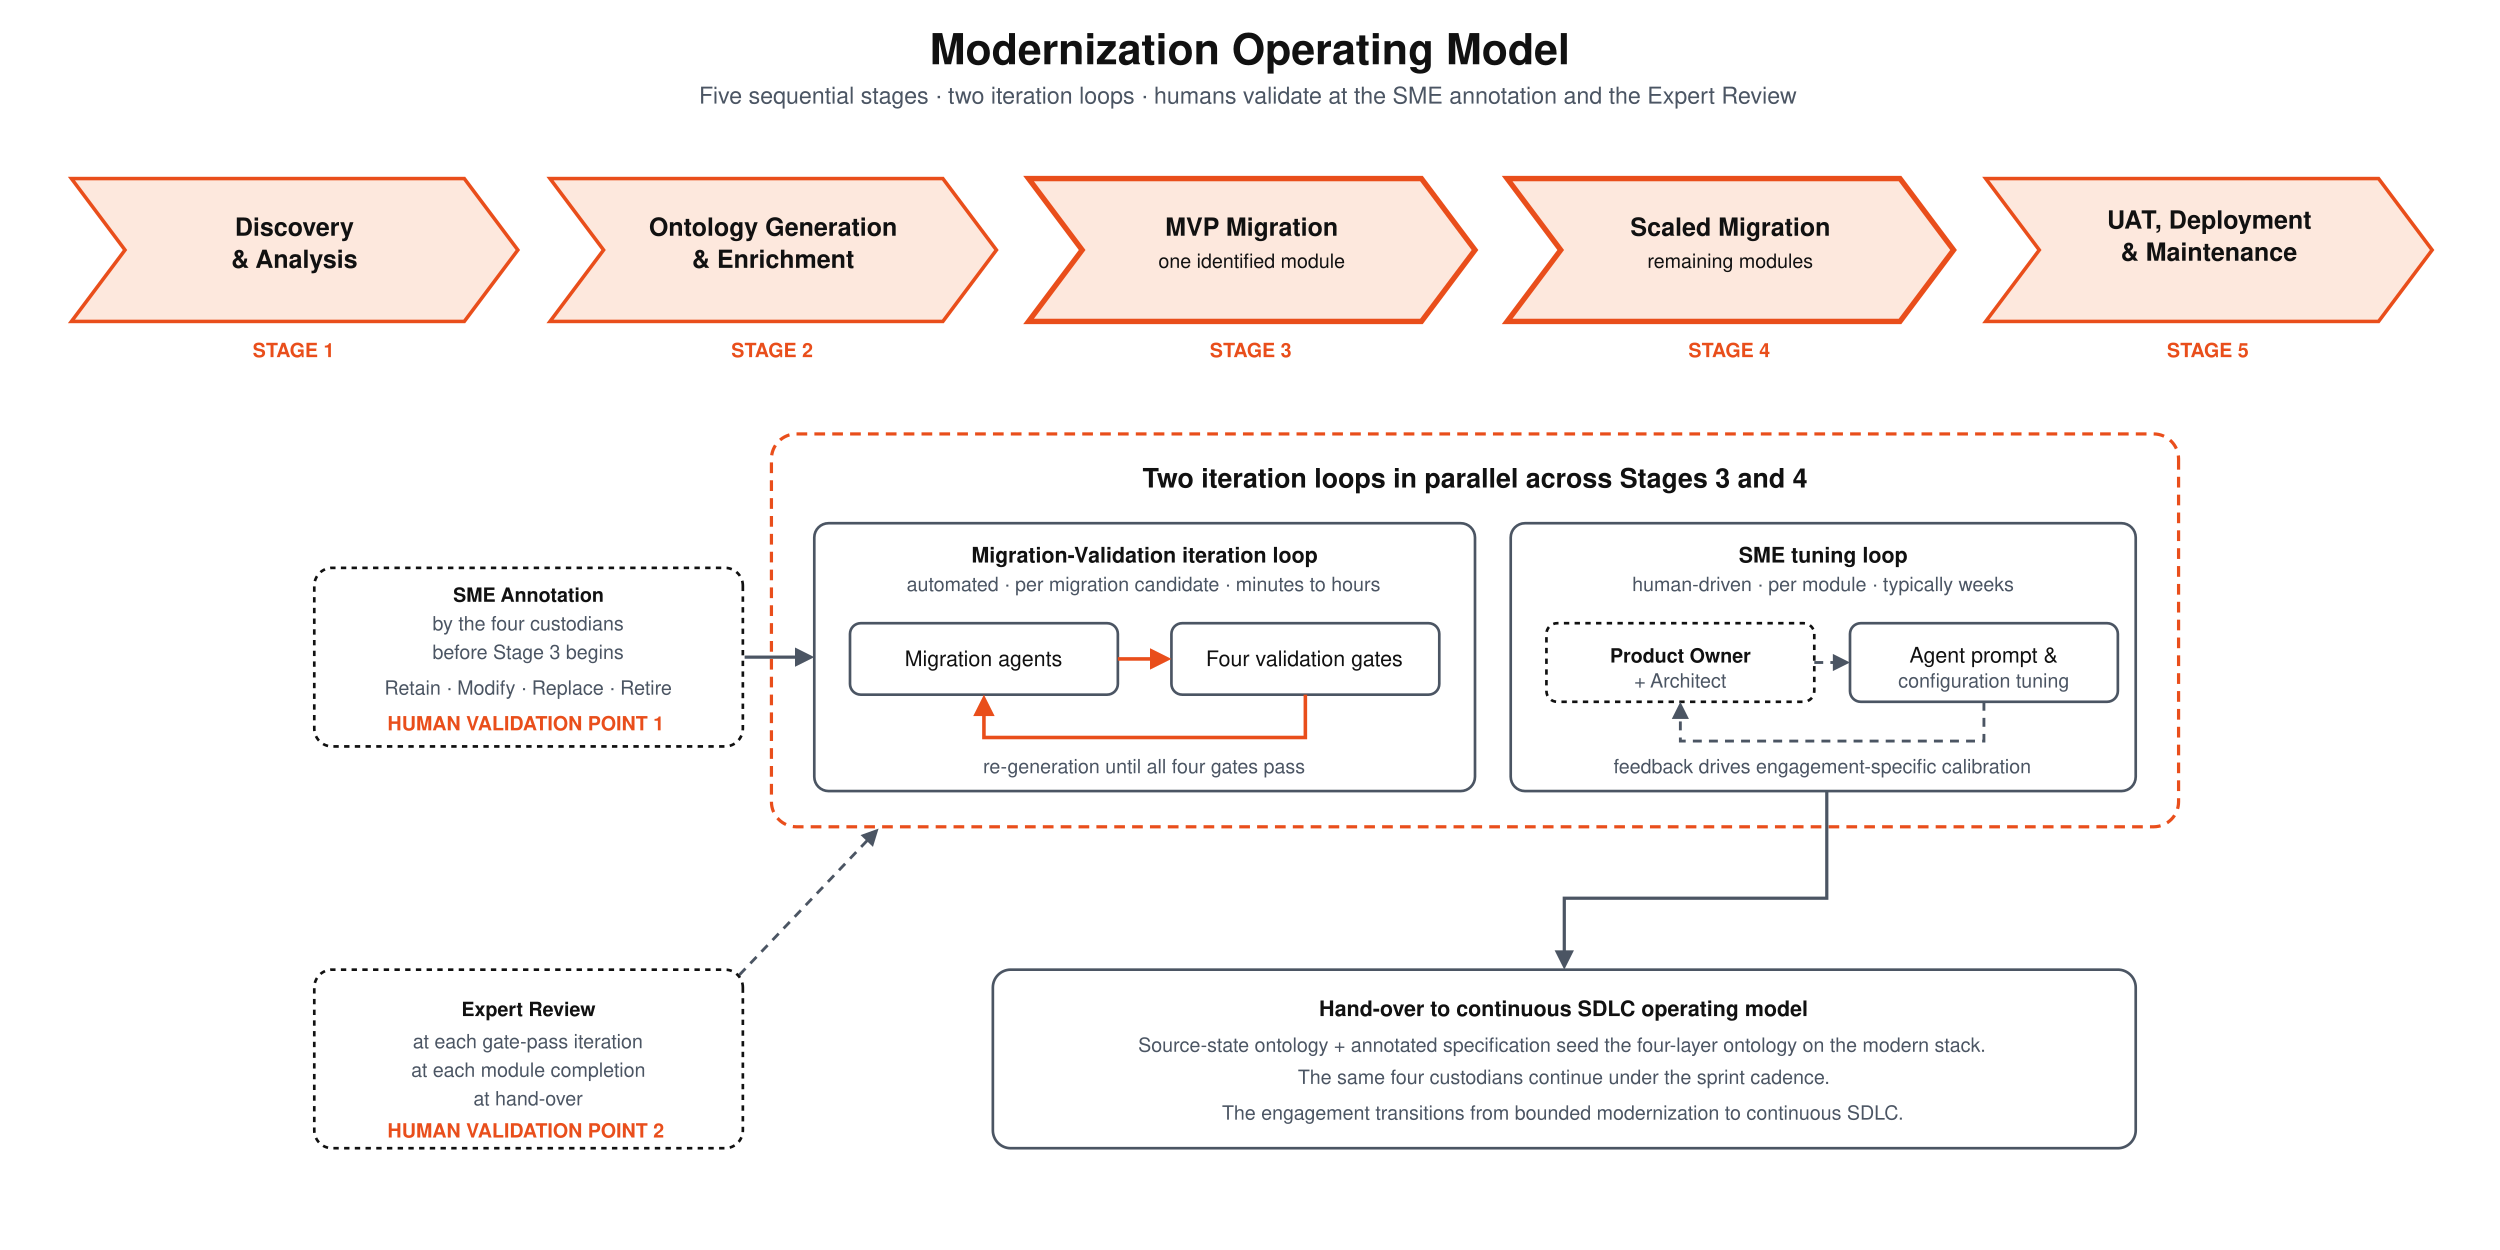
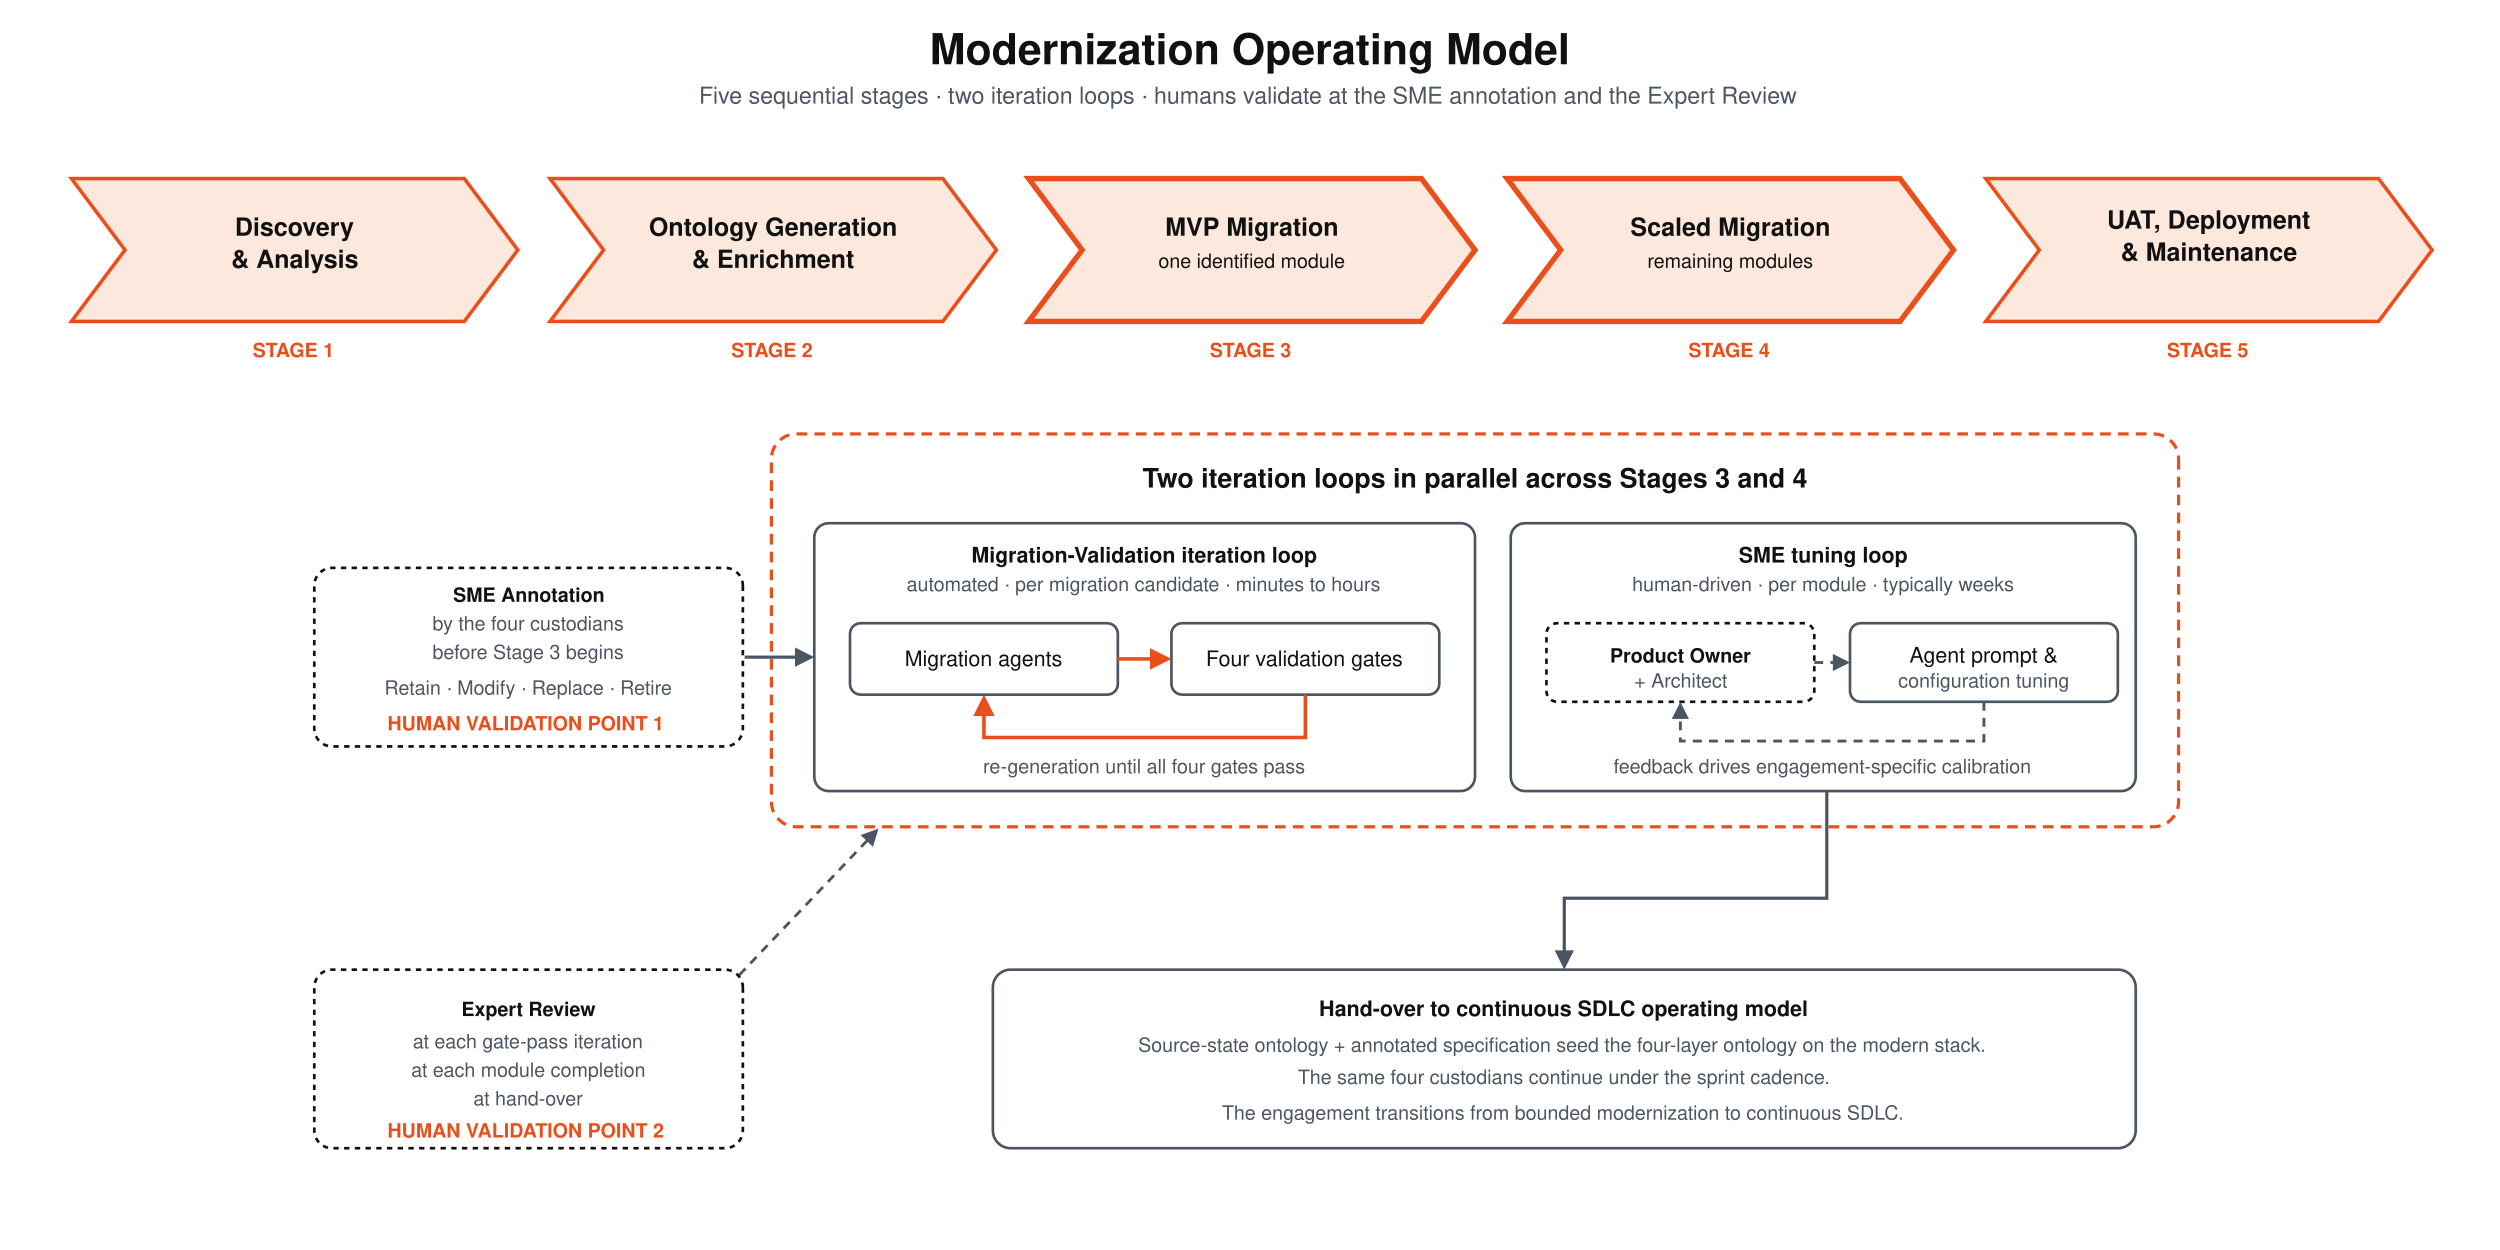
<svg xmlns="http://www.w3.org/2000/svg" width="100%" height="100%" viewBox="0 0 1400 700" version="1.1" xml:space="preserve" style="fill-rule:evenodd;clip-rule:evenodd;" class="se-svg">
  <g transform="matrix(1,0,0,1,700,36)">
    <text x="-179.332px" y="0px" style="font-family:'Helvetica-Bold', 'Helvetica';font-weight:700;font-size:24px;fill:var(--se-text,#111111);">Modernization Operating Model</text>
  </g>
  <g transform="matrix(1,0,0,1,700,58)">
    <text x="-308.566px" y="0px" style="font-family:'Helvetica';font-size:13px;fill:var(--se-text-secondary,#4b5563);">Five sequential stages · two iteration loops · humans validate at the SME annotation and the Expert Review</text>
  </g>
  <g transform="matrix(1,0,0,1,40,100)">
    <path d="M0,0L220,0L250,40L220,80L0,80L30,40L0,0Z" style="fill:var(--se-accent-fill,#FDE8DD);fill-rule:nonzero;stroke:var(--se-accent,#E94E1B);stroke-width:2px;" />
    <g transform="matrix(1,0,0,1,125,32)">
      <text x="-33.465px" y="0px" style="font-family:'Helvetica-Bold', 'Helvetica';font-weight:700;font-size:14px;fill:var(--se-text,#111111);">Discovery</text>
    </g>
    <g transform="matrix(1,0,0,1,125,50)">
-       <text x="-35.537px" y="0px" style="font-family:'Helvetica-Bold', 'Helvetica';font-weight:700;font-size:14px;fill:var(--se-text,#111111);">&amp; <tspan x="-22.049px -11.939px " y="0px 0px ">An</tspan>alysis</text>
-     </g>
-     <g transform="matrix(1,0,0,1,124.945,100)">
-       <text x="-23.458px" y="0px" style="font-family:'Helvetica-Bold', 'Helvetica';font-weight:700;font-size:11px;fill:var(--se-accent,#E94E1B);">S<tspan x="-16.011px -9.993px -1.939px 6.727px 14.174px 17.34px " y="0px 0px 0px 0px 0px 0px ">TAGE 1</tspan>
-       </text>
+       <text x="-35.537px" y="0px" style="font-family:'Helvetica-Bold', 'Helvetica';font-weight:700;font-size:14px;fill:var(--se-text,#111111);">&amp; Analysis</text>
+     </g>
+     <g transform="matrix(1,0,0,1,124.945,100)">
+       <text x="-23.458px" y="0px" style="font-family:'Helvetica-Bold', 'Helvetica';font-weight:700;font-size:11px;fill:var(--se-accent,#E94E1B);">STAGE 1</text>
    </g>
  </g>
  <g transform="matrix(1,0,0,1,308,100)">
    <path d="M0,0L220,0L250,40L220,80L0,80L30,40L0,0Z" style="fill:var(--se-accent-fill,#FDE8DD);fill-rule:nonzero;stroke:var(--se-accent,#E94E1B);stroke-width:2px;" />
    <g transform="matrix(1,0,0,1,125,32)">
      <text x="-69.614px" y="0px" style="font-family:'Helvetica-Bold', 'Helvetica';font-weight:700;font-size:14px;fill:var(--se-text,#111111);">Ontology Generation</text>
    </g>
    <g transform="matrix(1,0,0,1,125,50)">
      <text x="-45.507px" y="0px" style="font-family:'Helvetica-Bold', 'Helvetica';font-weight:700;font-size:14px;fill:var(--se-text,#111111);">&amp; Enrichment</text>
    </g>
    <g transform="matrix(1,0,0,1,124.945,100)">
-       <text x="-23.458px" y="0px" style="font-family:'Helvetica-Bold', 'Helvetica';font-weight:700;font-size:11px;fill:var(--se-accent,#E94E1B);">S<tspan x="-16.011px -9.993px -1.939px 6.727px 14.174px 17.34px " y="0px 0px 0px 0px 0px 0px ">TAGE 2</tspan>
-       </text>
+       <text x="-23.458px" y="0px" style="font-family:'Helvetica-Bold', 'Helvetica';font-weight:700;font-size:11px;fill:var(--se-accent,#E94E1B);">STAGE 2</text>
    </g>
  </g>
  <g transform="matrix(1,0,0,1,576,100)">
    <path d="M0,0L220,0L250,40L220,80L0,80L30,40L0,0Z" style="fill:var(--se-accent-fill,#FDE8DD);fill-rule:nonzero;stroke:var(--se-accent,#E94E1B);stroke-width:3px;" />
    <g transform="matrix(1,0,0,1,125,32)">
-       <text x="-48.487px" y="0px" style="font-family:'Helvetica-Bold', 'Helvetica';font-weight:700;font-size:14px;fill:var(--se-text,#111111);">MVP<tspan x="-18.396px -14.506px " y="0px 0px "> M</tspan>igration</text>
+       <text x="-48.487px" y="0px" style="font-family:'Helvetica-Bold', 'Helvetica';font-weight:700;font-size:14px;fill:var(--se-text,#111111);">MVP Migration</text>
    </g>
    <g transform="matrix(1,0,0,1,125,50)">
      <g transform="matrix(11,0,0,11,-4.581543,0)">
            </g>
      <g transform="matrix(11,0,0,11,-1.525391,0)">
            </g>
      <text x="-52.288px" y="0px" style="font-family:'Helvetica';font-size:11px;fill:var(--se-text,#111111);">one identiﬁed module</text>
    </g>
    <g transform="matrix(1,0,0,1,124.945,100)">
-       <text x="-23.458px" y="0px" style="font-family:'Helvetica-Bold', 'Helvetica';font-weight:700;font-size:11px;fill:var(--se-accent,#E94E1B);">S<tspan x="-16.011px -9.993px -1.939px 6.727px 14.174px 17.34px " y="0px 0px 0px 0px 0px 0px ">TAGE 3</tspan>
-       </text>
+       <text x="-23.458px" y="0px" style="font-family:'Helvetica-Bold', 'Helvetica';font-weight:700;font-size:11px;fill:var(--se-accent,#E94E1B);">STAGE 3</text>
    </g>
  </g>
  <g transform="matrix(1,0,0,1,844,100)">
    <path d="M0,0L220,0L250,40L220,80L0,80L30,40L0,0Z" style="fill:var(--se-accent-fill,#FDE8DD);fill-rule:nonzero;stroke:var(--se-accent,#E94E1B);stroke-width:3px;" />
    <g transform="matrix(1,0,0,1,125,32)">
      <text x="-56.01px" y="0px" style="font-family:'Helvetica-Bold', 'Helvetica';font-weight:700;font-size:14px;fill:var(--se-text,#111111);">Scaled Migration</text>
    </g>
    <g transform="matrix(1,0,0,1,125,50)">
      <text x="-46.468px" y="0px" style="font-family:'Helvetica';font-size:11px;fill:var(--se-text,#111111);">remaining modules</text>
    </g>
    <g transform="matrix(1,0,0,1,124.945,100)">
-       <text x="-23.458px" y="0px" style="font-family:'Helvetica-Bold', 'Helvetica';font-weight:700;font-size:11px;fill:var(--se-accent,#E94E1B);">S<tspan x="-16.011px -9.993px -1.939px 6.727px 14.174px 17.34px " y="0px 0px 0px 0px 0px 0px ">TAGE 4</tspan>
-       </text>
+       <text x="-23.458px" y="0px" style="font-family:'Helvetica-Bold', 'Helvetica';font-weight:700;font-size:11px;fill:var(--se-accent,#E94E1B);">STAGE 4</text>
    </g>
  </g>
  <g transform="matrix(1,0,0,1,1112,100)">
    <path d="M0,0L220,0L250,40L220,80L0,80L30,40L0,0Z" style="fill:var(--se-accent-fill,#FDE8DD);fill-rule:nonzero;stroke:var(--se-accent,#E94E1B);stroke-width:2px;" />
    <g transform="matrix(1,0,0,1,125,28)">
-       <text x="-57.046px" y="0px" style="font-family:'Helvetica-Bold', 'Helvetica';font-weight:700;font-size:14px;fill:var(--se-text,#111111);">UA<tspan x="-37.857px -30.857px -26.968px " y="0px 0px 0px ">T, </tspan>Deployment</text>
+       <text x="-57.046px" y="0px" style="font-family:'Helvetica-Bold', 'Helvetica';font-weight:700;font-size:14px;fill:var(--se-text,#111111);">UAT, Deployment</text>
    </g>
    <g transform="matrix(1,0,0,1,125,46)">
      <text x="-49.4px" y="0px" style="font-family:'Helvetica-Bold', 'Helvetica';font-weight:700;font-size:14px;fill:var(--se-text,#111111);">&amp; Maintenance</text>
    </g>
    <g transform="matrix(1,0,0,1,124.945,100)">
-       <text x="-23.458px" y="0px" style="font-family:'Helvetica-Bold', 'Helvetica';font-weight:700;font-size:11px;fill:var(--se-accent,#E94E1B);">S<tspan x="-16.011px -9.993px -1.939px 6.727px 14.174px 17.34px " y="0px 0px 0px 0px 0px 0px ">TAGE 5</tspan>
-       </text>
+       <text x="-23.458px" y="0px" style="font-family:'Helvetica-Bold', 'Helvetica';font-weight:700;font-size:11px;fill:var(--se-accent,#E94E1B);">STAGE 5</text>
    </g>
  </g>
  <g transform="matrix(1,0,0,1,-144,3)">
    <path d="M1364,254L1364,446C1364,453.727 1357.727,460 1350,460L590,460C582.273,460 576,453.727 576,446L576,254C576,246.273 582.273,240 590,240L1350,240C1357.727,240 1364,246.273 1364,254Z" style="fill:none;stroke:var(--se-accent,#E94E1B);stroke-width:1.8px;stroke-dasharray:6,4;" />
  </g>
  <g transform="matrix(1,0,0,1,826,273)">
-     <text x="-186.167px" y="0px" style="font-family:'Helvetica-Bold', 'Helvetica';font-weight:700;font-size:15px;fill:var(--se-text,#111111);">T<tspan x="-178.11px -166.443px " y="0px 0px ">wo</tspan> iteration loops in parallel across Stages 3 and 4</text>
+     <text x="-186.167px" y="0px" style="font-family:'Helvetica-Bold', 'Helvetica';font-weight:700;font-size:15px;fill:var(--se-text,#111111);">Two iteration loops in parallel across Stages 3 and 4</text>
  </g>
  <g transform="matrix(1,0,0,1,-144,3)">
    <path d="M970,298L970,432C970,436.415 966.415,440 962,440L608,440C603.585,440 600,436.415 600,432L600,298C600,293.585 603.585,290 608,290L962,290C966.415,290 970,293.585 970,298Z" style="fill:var(--se-box-fill,#ffffff);stroke:var(--se-text-secondary,#4b5563);stroke-width:1.5px;" />
  </g>
  <g transform="matrix(1,0,0,1,641,315)">
-     <text x="-97.002px" y="0px" style="font-family:'Helvetica-Bold', 'Helvetica';font-weight:700;font-size:12px;fill:var(--se-text,#111111);">Migration-V<tspan x="-31.664px -24.99px " y="0px 0px ">al</tspan>idation iteration loop</text>
+     <text x="-97.002px" y="0px" style="font-family:'Helvetica-Bold', 'Helvetica';font-weight:700;font-size:12px;fill:var(--se-text,#111111);">Migration-Validation iteration loop</text>
  </g>
  <g transform="matrix(1,0,0,1,641,331)">
    <text x="-133.297px" y="0px" style="font-family:'Helvetica';font-size:11px;fill:var(--se-text-secondary,#4b5563);">automated · per migration candidate · minutes to hours</text>
  </g>
  <g transform="matrix(1,0,0,1,-144,3)">
    <path d="M770,352L770,380C770,383.311 767.311,386 764,386L626,386C622.689,386 620,383.311 620,380L620,352C620,348.689 622.689,346 626,346L764,346C767.311,346 770,348.689 770,352Z" style="fill:var(--se-box-fill,#ffffff);stroke:var(--se-text-secondary,#4b5563);stroke-width:1.5px;" />
  </g>
  <g transform="matrix(1,0,0,1,551,373)">
    <text x="-44.358px" y="0px" style="font-family:'Helvetica';font-size:12px;fill:var(--se-text,#111111);">Migration agents</text>
  </g>
  <g transform="matrix(1,0,0,1,-144,3)">
    <path d="M950,352L950,380C950,383.311 947.311,386 944,386L806,386C802.689,386 800,383.311 800,380L800,352C800,348.689 802.689,346 806,346L944,346C947.311,346 950,348.689 950,352Z" style="fill:var(--se-box-fill,#ffffff);stroke:var(--se-text-secondary,#4b5563);stroke-width:1.5px;" />
  </g>
  <g transform="matrix(1,0,0,1,731,373)">
    <text x="-55.699px" y="0px" style="font-family:'Helvetica';font-size:12px;fill:var(--se-text,#111111);">Four validation gates</text>
  </g>
  <g transform="matrix(1,0,0,1,-144,3)">
    <g transform="matrix(1,-0,-0,1,144,-3)">
      <path d="M644,363L656,369L644,375L644,363Z" style="fill:var(--se-accent,#E94E1B);fill-rule:nonzero;" />
      <path d="M626,369L646.4,369" style="fill:none;fill-rule:nonzero;stroke:var(--se-accent,#E94E1B);stroke-width:2px;" />
    </g>
  </g>
  <g transform="matrix(1,0,0,1,-144,3)">
    <g transform="matrix(1,-0,-0,1,144,-3)">
      <path d="M545,401L551,389L557,401L545,401Z" style="fill:var(--se-accent,#E94E1B);fill-rule:nonzero;" />
      <path d="M731,389L731,413L551,413L551,398.6" style="fill:none;fill-rule:nonzero;stroke:var(--se-accent,#E94E1B);stroke-width:2px;" />
    </g>
  </g>
  <g transform="matrix(1,0,0,1,641,433)">
    <text x="-90.498px" y="0px" style="font-family:'Helvetica';font-size:11px;fill:var(--se-text-secondary,#4b5563);">re-generation until all four gates pass</text>
  </g>
  <g transform="matrix(1,0,0,1,-144,3)">
    <path d="M1340,298L1340,432C1340,436.415 1336.415,440 1332,440L998,440C993.585,440 990,436.415 990,432L990,298C990,293.585 993.585,290 998,290L1332,290C1336.415,290 1340,293.585 1340,298Z" style="fill:var(--se-box-fill,#ffffff);stroke:var(--se-text-secondary,#4b5563);stroke-width:1.5px;" />
  </g>
  <g transform="matrix(1,0,0,1,1021,315)">
    <text x="-47.323px" y="0px" style="font-family:'Helvetica-Bold', 'Helvetica';font-weight:700;font-size:12px;fill:var(--se-text,#111111);">SME tuning loop</text>
  </g>
  <g transform="matrix(1,0,0,1,1021,331)">
    <text x="-106.992px" y="0px" style="font-family:'Helvetica';font-size:11px;fill:var(--se-text-secondary,#4b5563);">human-driven · per module · typically weeks</text>
  </g>
  <g transform="matrix(1,0,0,1,-144,3)">
    <path d="M1160,352L1160,384C1160,387.311 1157.311,390 1154,390L1016,390C1012.689,390 1010,387.311 1010,384L1010,352C1010,348.689 1012.689,346 1016,346L1154,346C1157.311,346 1160,348.689 1160,352Z" style="fill:var(--se-box-fill,#ffffff);stroke:var(--se-text,#111111);stroke-width:1.5px;stroke-dasharray:3,3;" />
  </g>
  <g transform="matrix(1,0,0,1,941,371)">
    <text x="-39.421px" y="0px" style="font-family:'Helvetica-Bold', 'Helvetica';font-weight:700;font-size:11px;fill:var(--se-text,#111111);">Product Owner</text>
  </g>
  <g transform="matrix(1,0,0,1,941,385)">
-     <text x="-25.835px" y="0px" style="font-family:'Helvetica';font-size:11px;fill:var(--se-text-secondary,#4b5563);">+ <tspan x="-16.957px -9.62px " y="0px 0px ">Ar</tspan>chitect</text>
+     <text x="-25.835px" y="0px" style="font-family:'Helvetica';font-size:11px;fill:var(--se-text-secondary,#4b5563);">+ Architect</text>
  </g>
  <g transform="matrix(1,0,0,1,-144,3)">
    <path d="M1330,352L1330,384C1330,387.311 1327.311,390 1324,390L1186,390C1182.689,390 1180,387.311 1180,384L1180,352C1180,348.689 1182.689,346 1186,346L1324,346C1327.311,346 1330,348.689 1330,352Z" style="fill:var(--se-box-fill,#ffffff);stroke:var(--se-text-secondary,#4b5563);stroke-width:1.5px;" />
  </g>
  <g transform="matrix(1,0,0,1,1111,371)">
    <text x="-41.689px" y="0px" style="font-family:'Helvetica';font-size:12px;fill:var(--se-text,#111111);">Agent prompt &amp;</text>
  </g>
  <g transform="matrix(1,0,0,1,1111,385)">
    <g transform="matrix(11,0,0,11,-30.27148,0)">
        </g>
    <g transform="matrix(11,0,0,11,-27.21533,0)">
        </g>
    <text x="-48.007px" y="0px" style="font-family:'Helvetica';font-size:11px;fill:var(--se-text-secondary,#4b5563);">conﬁguration tuning</text>
  </g>
  <g transform="matrix(1,0,0,1,-144,3)">
    <g transform="matrix(1,-0,-0,1,144,-3)">
      <path d="M1026.4,366.2L1036,371L1026.4,375.8L1026.4,366.2Z" style="fill:var(--se-text-secondary,#4b5563);fill-rule:nonzero;" />
      <path d="M1016,371L1028.32,371" style="fill:none;fill-rule:nonzero;stroke:var(--se-text-secondary,#4b5563);stroke-width:1.6px;stroke-dasharray:5,4;" />
    </g>
  </g>
  <g transform="matrix(1,0,0,1,-733,171)">
    <g transform="matrix(1,-0,-0,1,733,-171)">
      <path d="M481.906,467.648L492,464L488.861,474.264L481.906,467.648Z" style="fill:var(--se-text-secondary,#4b5563);fill-rule:nonzero;" />
      <path d="M414,546C414,546 469.159,488.013 486.707,469.565" style="fill:none;fill-rule:nonzero;stroke:var(--se-text-secondary,#4b5563);stroke-width:1.6px;stroke-dasharray:5,4;" />
    </g>
  </g>
  <g transform="matrix(1,0,0,1,-144,3)">
    <g transform="matrix(1,-0,-0,1,144,-3)">
      <path d="M936.2,402.6L941,393L945.8,402.6L936.2,402.6Z" style="fill:var(--se-text-secondary,#4b5563);fill-rule:nonzero;" />
      <path d="M1111,393L1111,415L941,415L941,400.68" style="fill:none;fill-rule:nonzero;stroke:var(--se-text-secondary,#4b5563);stroke-width:1.6px;stroke-dasharray:5,4;" />
    </g>
  </g>
  <g transform="matrix(1,0,0,1,1021,433)">
    <g transform="matrix(11,0,0,11,53.20337,0)">
        </g>
    <g transform="matrix(11,0,0,11,56.25952,0)">
        </g>
    <text x="-117.399px" y="0px" style="font-family:'Helvetica';font-size:11px;fill:var(--se-text-secondary,#4b5563);">feedback drives engagement-speciﬁc calibration</text>
  </g>
  <g transform="matrix(1,0,0,1,-144,28)">
    <path d="M560,300L560,380C560,385.519 555.519,390 550,390L330,390C324.481,390 320,385.519 320,380L320,300C320,294.481 324.481,290 330,290L550,290C555.519,290 560,294.481 560,300Z" style="fill:var(--se-box-fill,#ffffff);stroke:var(--se-text,#111111);stroke-width:1.5px;stroke-dasharray:3,3;" />
  </g>
  <g transform="matrix(1,0,0,1,296,337)">
-     <text x="-42.265px" y="0px" style="font-family:'Helvetica-Bold', 'Helvetica';font-weight:700;font-size:11px;fill:var(--se-text,#111111);">SME <tspan x="-15.775px -7.831px " y="0px 0px ">An</tspan>notation</text>
+     <text x="-42.265px" y="0px" style="font-family:'Helvetica-Bold', 'Helvetica';font-weight:700;font-size:11px;fill:var(--se-text,#111111);">SME Annotation</text>
  </g>
  <g transform="matrix(1,0,0,1,296,353)">
    <text x="-53.81px" y="0px" style="font-family:'Helvetica';font-size:11px;fill:var(--se-text-secondary,#4b5563);">by the four custodians</text>
  </g>
  <g transform="matrix(1,0,0,1,296,369)">
    <text x="-53.818px" y="0px" style="font-family:'Helvetica';font-size:11px;fill:var(--se-text-secondary,#4b5563);">before Stage 3 begins</text>
  </g>
  <g transform="matrix(1,0,0,1,296,389)">
    <text x="-80.701px" y="0px" style="font-family:'Helvetica';font-size:11px;fill:var(--se-text-secondary,#4b5563);">Retain · Modify · Replace · Retire</text>
  </g>
  <g transform="matrix(1,0,0,1,295.945,409)">
-     <text x="-78.982px" y="0px" style="font-family:'Helvetica-Bold', 'Helvetica';font-weight:700;font-size:11px;fill:var(--se-accent,#E94E1B);">H<tspan x="-70.928px -62.874px -53.601px -45.547px -37.494px -34.327px -27.692px -19.638px -12.808px -9.642px -1.588px 5.654px 12.484px 15.65px 24.316px 32.37px 35.536px 42.983px 51.649px 54.815px 62.869px 69.698px 72.864px " y="0px 0px 0px 0px 0px 0px 0px 0px 0px 0px 0px 0px 0px 0px 0px 0px 0px 0px 0px 0px 0px 0px 0px ">UMAN VALIDATION POINT 1</tspan>
-     </text>
+     <text x="-78.982px" y="0px" style="font-family:'Helvetica-Bold', 'Helvetica';font-weight:700;font-size:11px;fill:var(--se-accent,#E94E1B);">HUMAN VALIDATION POINT 1</text>
  </g>
  <g transform="matrix(1,0,0,1,-144,3)">
    <path d="M560,550L560,630C560,635.519 555.519,640 550,640L330,640C324.481,640 320,635.519 320,630L320,550C320,544.481 324.481,540 330,540L550,540C555.519,540 560,544.481 560,550Z" style="fill:var(--se-box-fill,#ffffff);stroke:var(--se-text,#111111);stroke-width:1.5px;stroke-dasharray:3,3;" />
  </g>
  <g transform="matrix(1,0,0,1,296,569)">
    <text x="-37.6px" y="0px" style="font-family:'Helvetica-Bold', 'Helvetica';font-weight:700;font-size:11px;fill:var(--se-text,#111111);">Expert Review</text>
  </g>
  <g transform="matrix(1,0,0,1,296,587)">
    <text x="-64.818px" y="0px" style="font-family:'Helvetica';font-size:11px;fill:var(--se-text-secondary,#4b5563);">at each gate-pass iteration</text>
  </g>
  <g transform="matrix(1,0,0,1,296,603)">
    <text x="-65.734px" y="0px" style="font-family:'Helvetica';font-size:11px;fill:var(--se-text-secondary,#4b5563);">at each module completion</text>
  </g>
  <g transform="matrix(1,0,0,1,296,619)">
    <text x="-30.881px" y="0px" style="font-family:'Helvetica';font-size:11px;fill:var(--se-text-secondary,#4b5563);">at hand-over</text>
  </g>
  <g transform="matrix(1,0,0,1,295.945,637)">
-     <text x="-78.982px" y="0px" style="font-family:'Helvetica-Bold', 'Helvetica';font-weight:700;font-size:11px;fill:var(--se-accent,#E94E1B);">H<tspan x="-70.928px -62.874px -53.601px -45.547px -37.494px -34.327px -27.692px -19.638px -12.808px -9.642px -1.588px 5.654px 12.484px 15.65px 24.316px 32.37px 35.536px 42.983px 51.649px 54.815px 62.869px 69.698px 72.864px " y="0px 0px 0px 0px 0px 0px 0px 0px 0px 0px 0px 0px 0px 0px 0px 0px 0px 0px 0px 0px 0px 0px 0px ">UMAN VALIDATION POINT 2</tspan>
-     </text>
+     <text x="-78.982px" y="0px" style="font-family:'Helvetica-Bold', 'Helvetica';font-weight:700;font-size:11px;fill:var(--se-accent,#E94E1B);">HUMAN VALIDATION POINT 2</text>
  </g>
  <g transform="matrix(1,0,0,1,-144,3)">
    <path d="M1340,550L1340,630C1340,635.519 1335.519,640 1330,640L710,640C704.481,640 700,635.519 700,630L700,550C700,544.481 704.481,540 710,540L1330,540C1335.519,540 1340,544.481 1340,550Z" style="fill:var(--se-box-fill,#ffffff);stroke:var(--se-text-secondary,#4b5563);stroke-width:1.5px;" />
  </g>
  <g transform="matrix(1,0,0,1,876,569)">
    <text x="-137.335px" y="0px" style="font-family:'Helvetica-Bold', 'Helvetica';font-weight:700;font-size:12px;fill:var(--se-text,#111111);">Hand-over to continuous SDLC operating model</text>
  </g>
  <g transform="matrix(1,0,0,1,876,589)">
    <g transform="matrix(11,0,0,11,-41.4165,0)">
        </g>
    <g transform="matrix(11,0,0,11,-38.36035,0)">
        </g>
    <text x="-238.632px" y="0px" style="font-family:'Helvetica';font-size:11px;fill:var(--se-text-secondary,#4b5563);">Source-state ontology + annotated speciﬁcation seed the four-layer ontology on the modern stack.</text>
  </g>
  <g transform="matrix(1,0,0,1,876,607)">
    <text x="-149.201px" y="0px" style="font-family:'Helvetica';font-size:11px;fill:var(--se-text-secondary,#4b5563);">The same four custodians continue under the sprint cadence.</text>
  </g>
  <g transform="matrix(1,0,0,1,876,627)">
    <text x="-191.697px" y="0px" style="font-family:'Helvetica';font-size:11px;fill:var(--se-text-secondary,#4b5563);">The engagement transitions from bounded modernization to continuous SDLC.</text>
  </g>
  <g transform="matrix(1,0,0,1,-144,3)">
    <g transform="matrix(1,-0,-0,1,144,-3)">
      <path d="M445.2,362.6L456,368L445.2,373.4L445.2,362.6Z" style="fill:var(--se-text-secondary,#4b5563);fill-rule:nonzero;" />
      <path d="M417,368L447.36,368" style="fill:none;fill-rule:nonzero;stroke:var(--se-text-secondary,#4b5563);stroke-width:1.8px;" />
    </g>
  </g>
  <g transform="matrix(1,0,0,1,-144,3)">
    <g transform="matrix(1,-0,-0,1,144,-3)">
      <path d="M881.4,532.2L876,543L870.6,532.2L881.4,532.2Z" style="fill:var(--se-text-secondary,#4b5563);fill-rule:nonzero;" />
      <path d="M1023,443L1023,503L876,503L876,534.36" style="fill:none;fill-rule:nonzero;stroke:var(--se-text-secondary,#4b5563);stroke-width:1.8px;" />
    </g>
  </g>
</svg>
